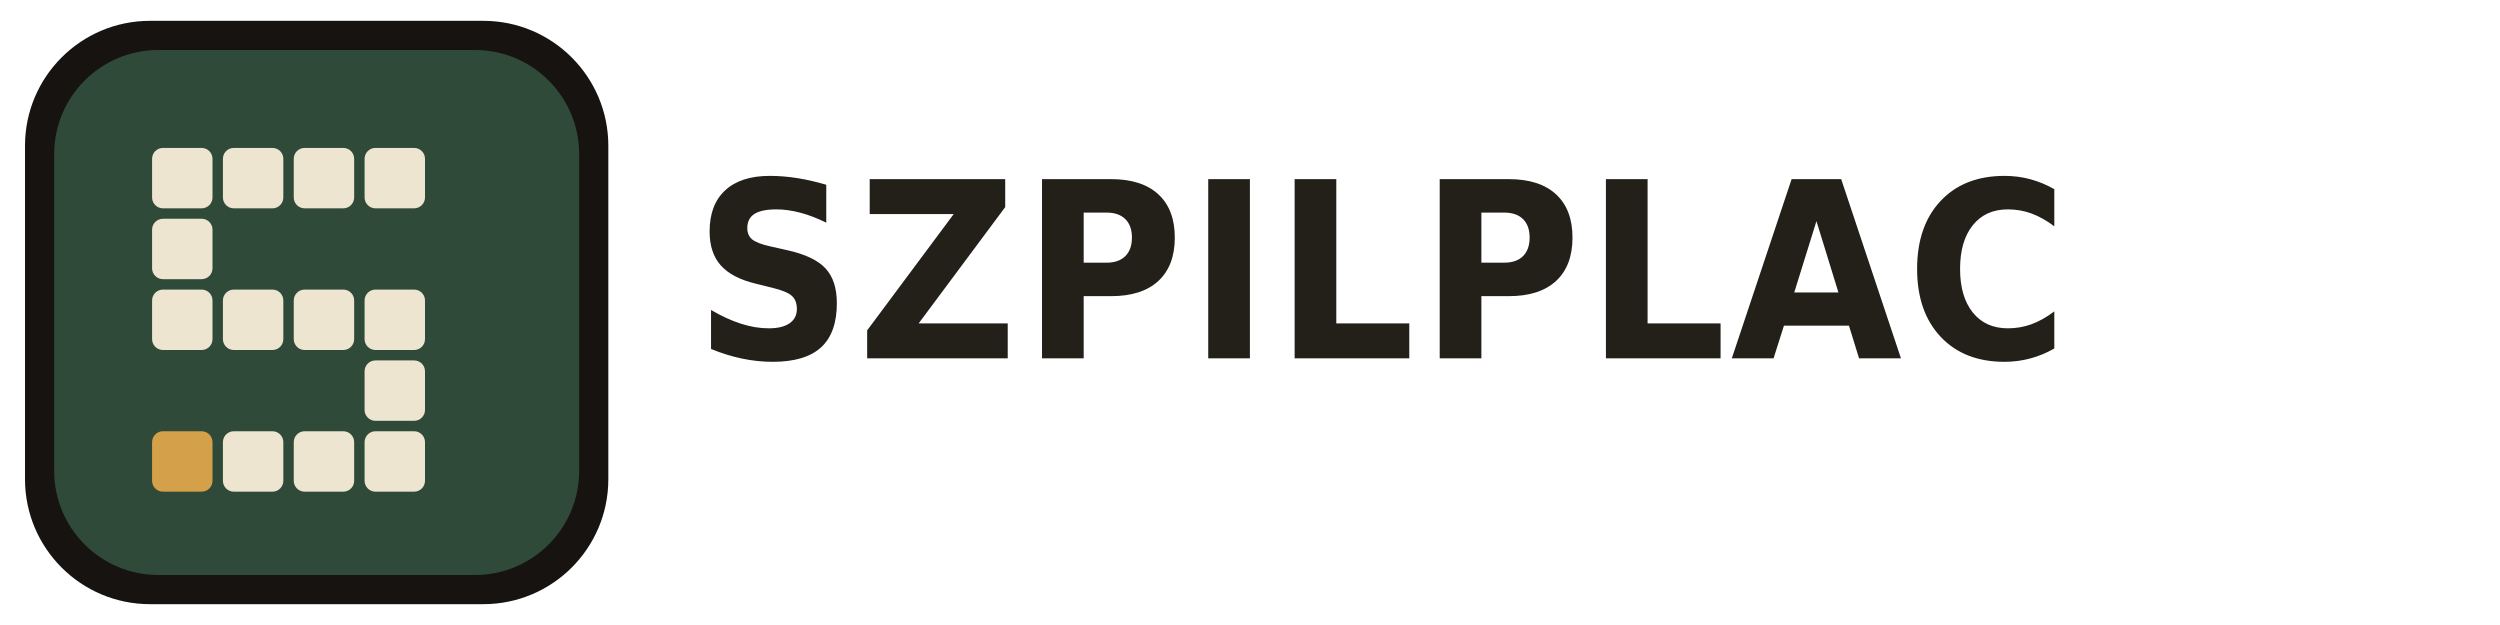
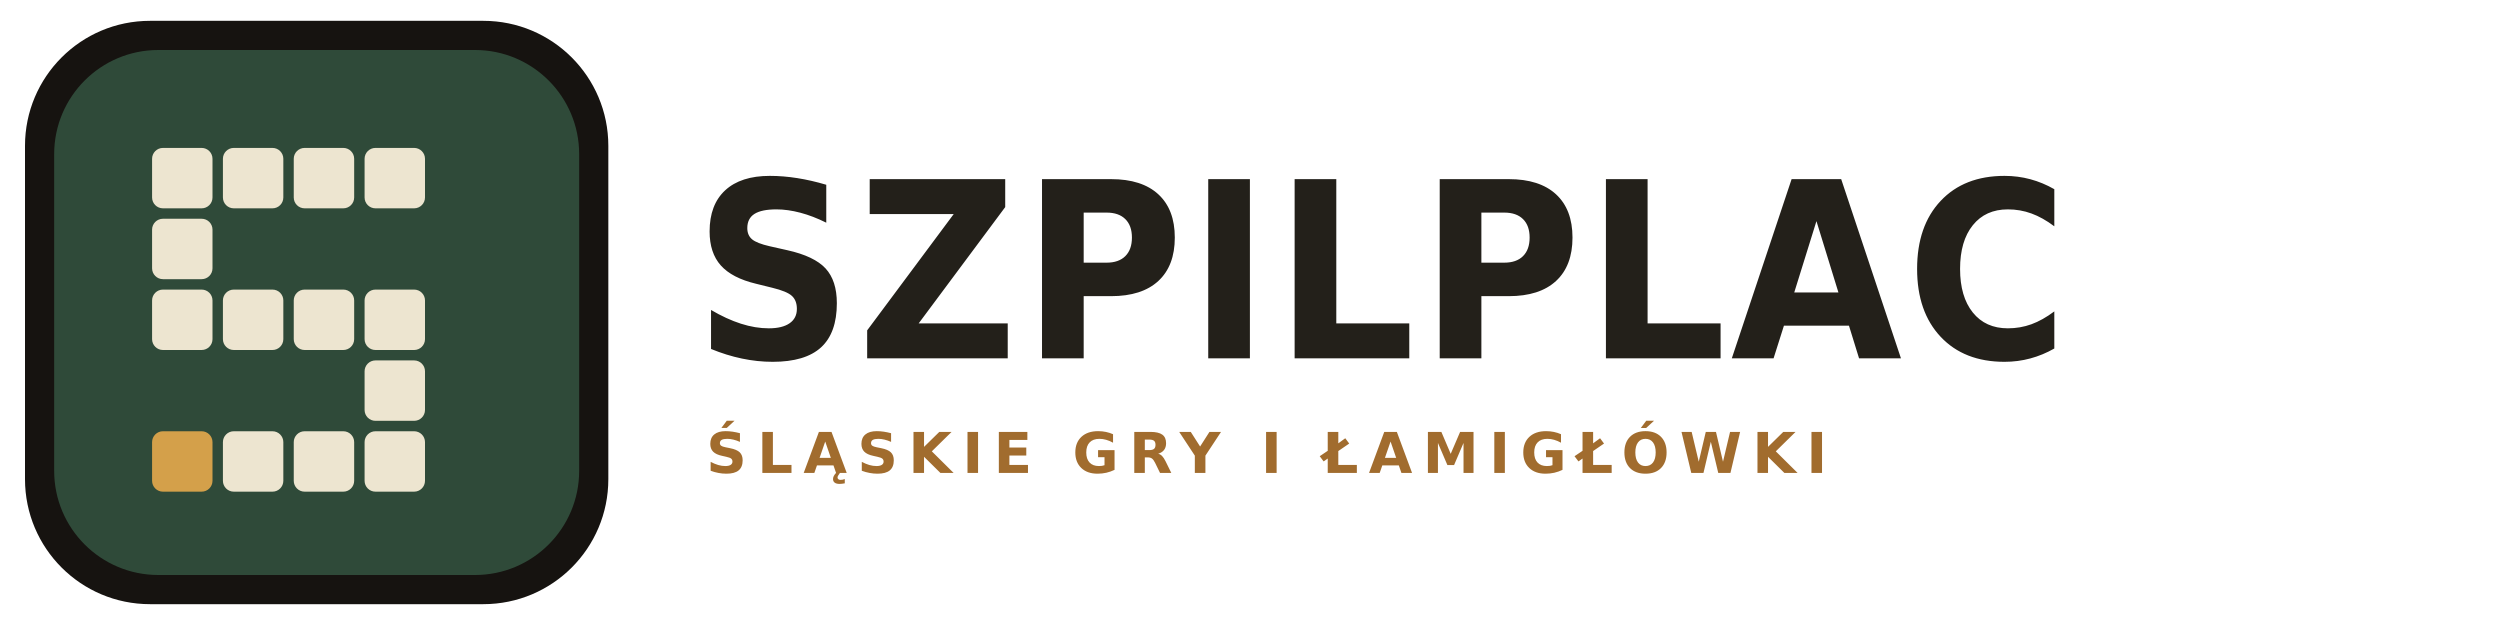
<svg xmlns="http://www.w3.org/2000/svg" width="1200" height="300" viewBox="0 20 1200 300">
  <rect x="12" y="30" width="280" height="280" rx="60" fill="#161310" />
  <rect x="26" y="44" width="252" height="252" rx="50" fill="#2f4a39" />
  <rect x="73" y="91" width="29" height="29" rx="5.22" fill="#ede5d0" />
  <rect x="107" y="91" width="29" height="29" rx="5.22" fill="#ede5d0" />
  <rect x="141" y="91" width="29" height="29" rx="5.22" fill="#ede5d0" />
  <rect x="175" y="91" width="29" height="29" rx="5.22" fill="#ede5d0" />
  <rect x="73" y="125" width="29" height="29" rx="5.22" fill="#ede5d0" />
  <rect x="73" y="159" width="29" height="29" rx="5.22" fill="#ede5d0" />
  <rect x="107" y="159" width="29" height="29" rx="5.22" fill="#ede5d0" />
  <rect x="141" y="159" width="29" height="29" rx="5.22" fill="#ede5d0" />
  <rect x="175" y="159" width="29" height="29" rx="5.22" fill="#ede5d0" />
  <rect x="175" y="193" width="29" height="29" rx="5.22" fill="#ede5d0" />
  <rect x="73" y="227" width="29" height="29" rx="5.22" fill="#d4a04a" />
  <rect x="107" y="227" width="29" height="29" rx="5.22" fill="#ede5d0" />
  <rect x="141" y="227" width="29" height="29" rx="5.22" fill="#ede5d0" />
  <rect x="175" y="227" width="29" height="29" rx="5.22" fill="#ede5d0" />
  <text x="333" y="192" fill="#23201a" font-size="118" font-weight="800" letter-spacing="2" font-family="DejaVu Sans Condensed,Arial,sans-serif">SZPILPLAC</text>
+   <text x="339" y="247" fill="#a16c2e" font-size="27" font-weight="700" letter-spacing="5" font-family="DejaVu Sans,Arial,sans-serif">ŚLĄSKIE GRY I ŁAMIGŁÓWKI</text>
</svg>
